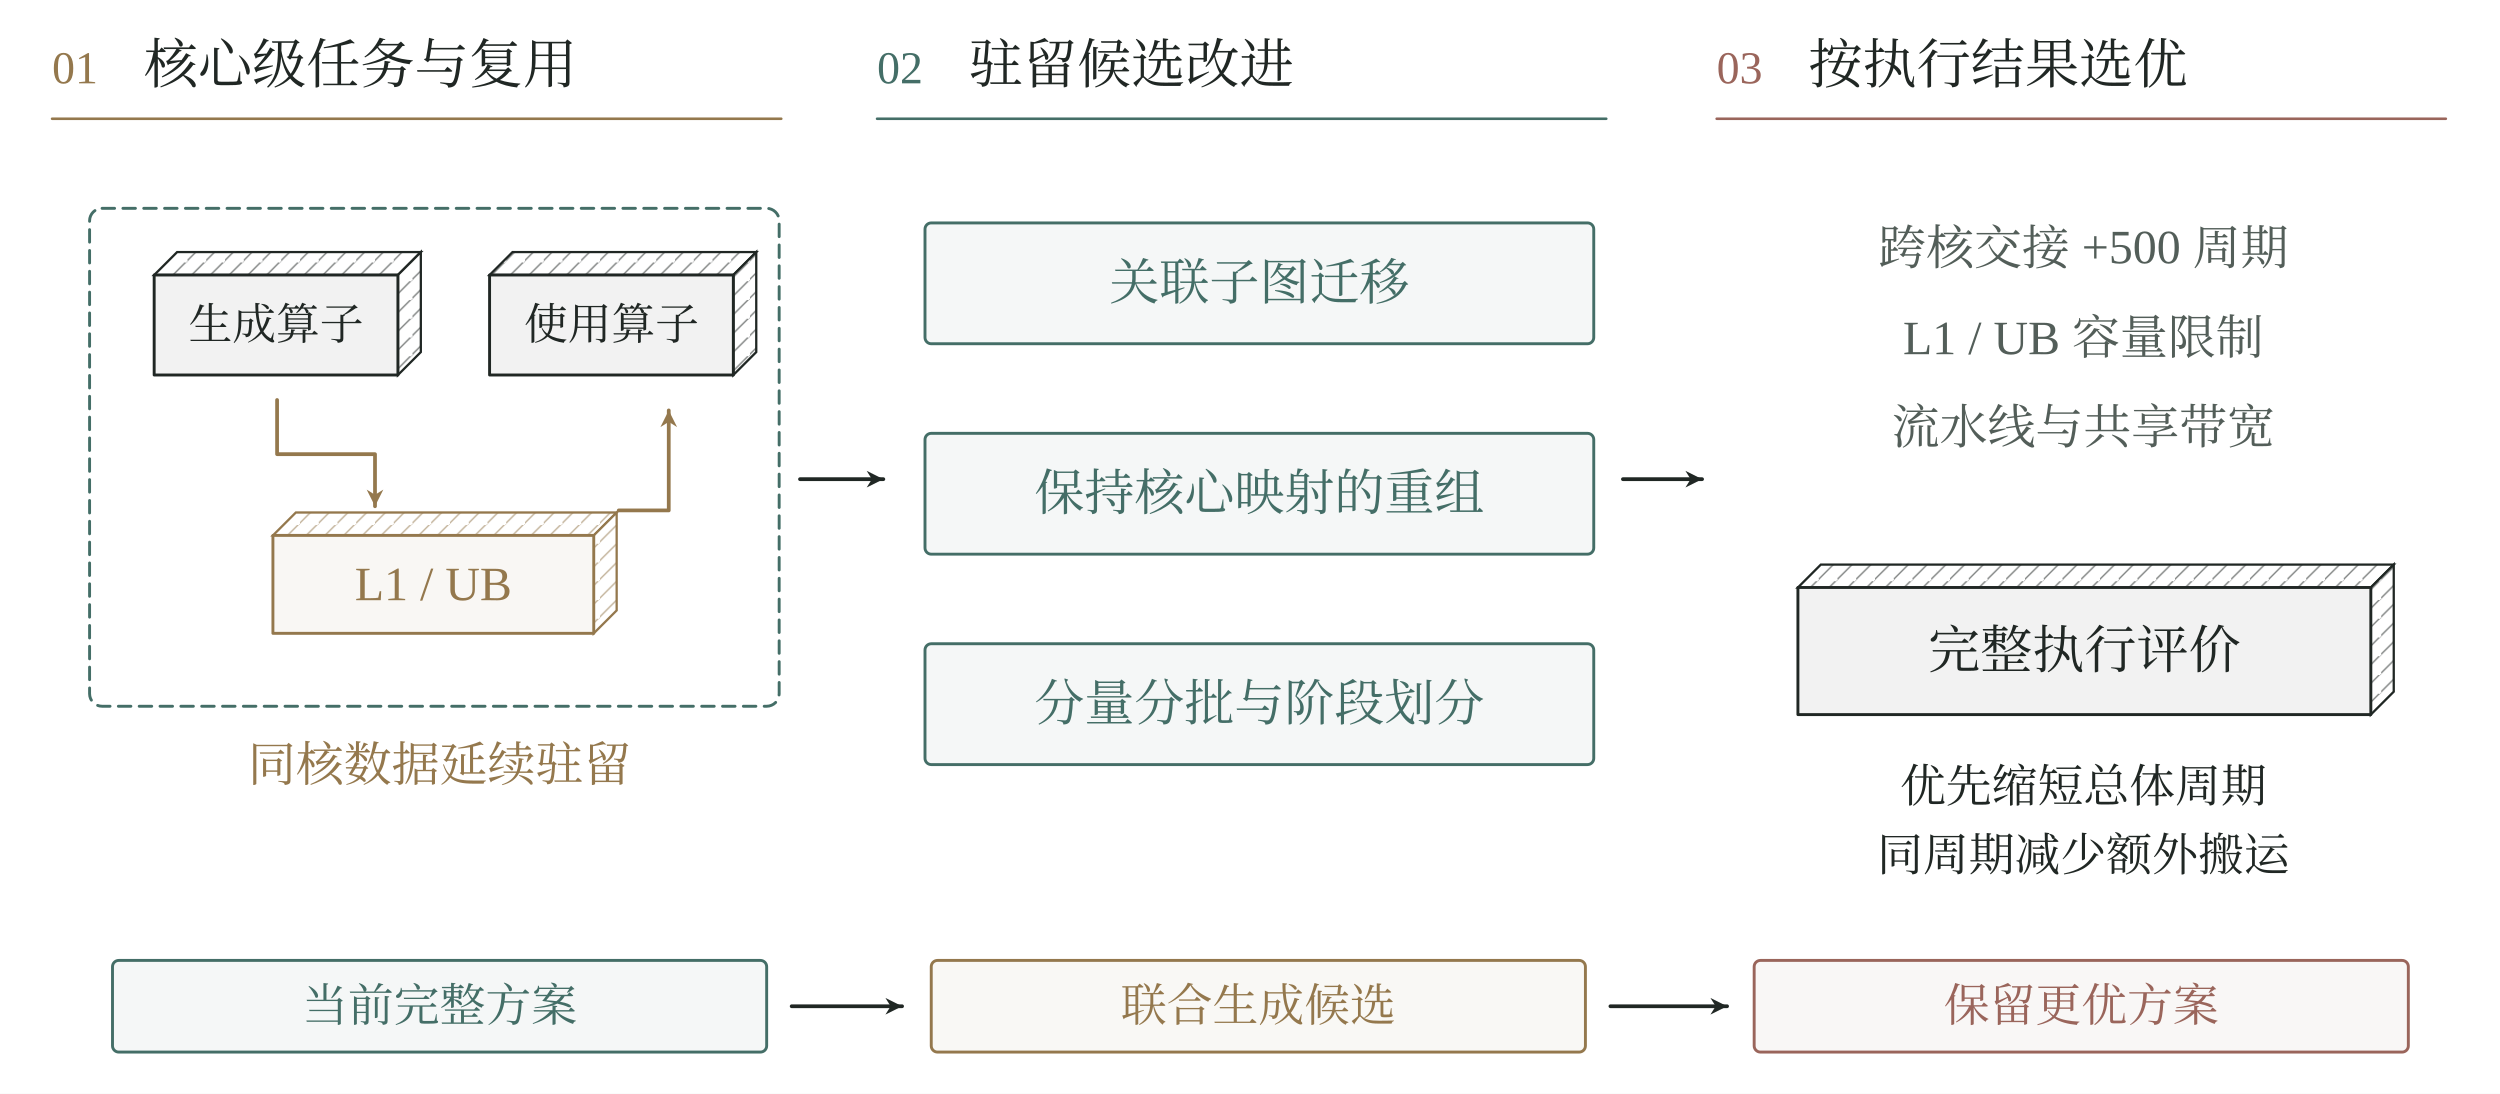
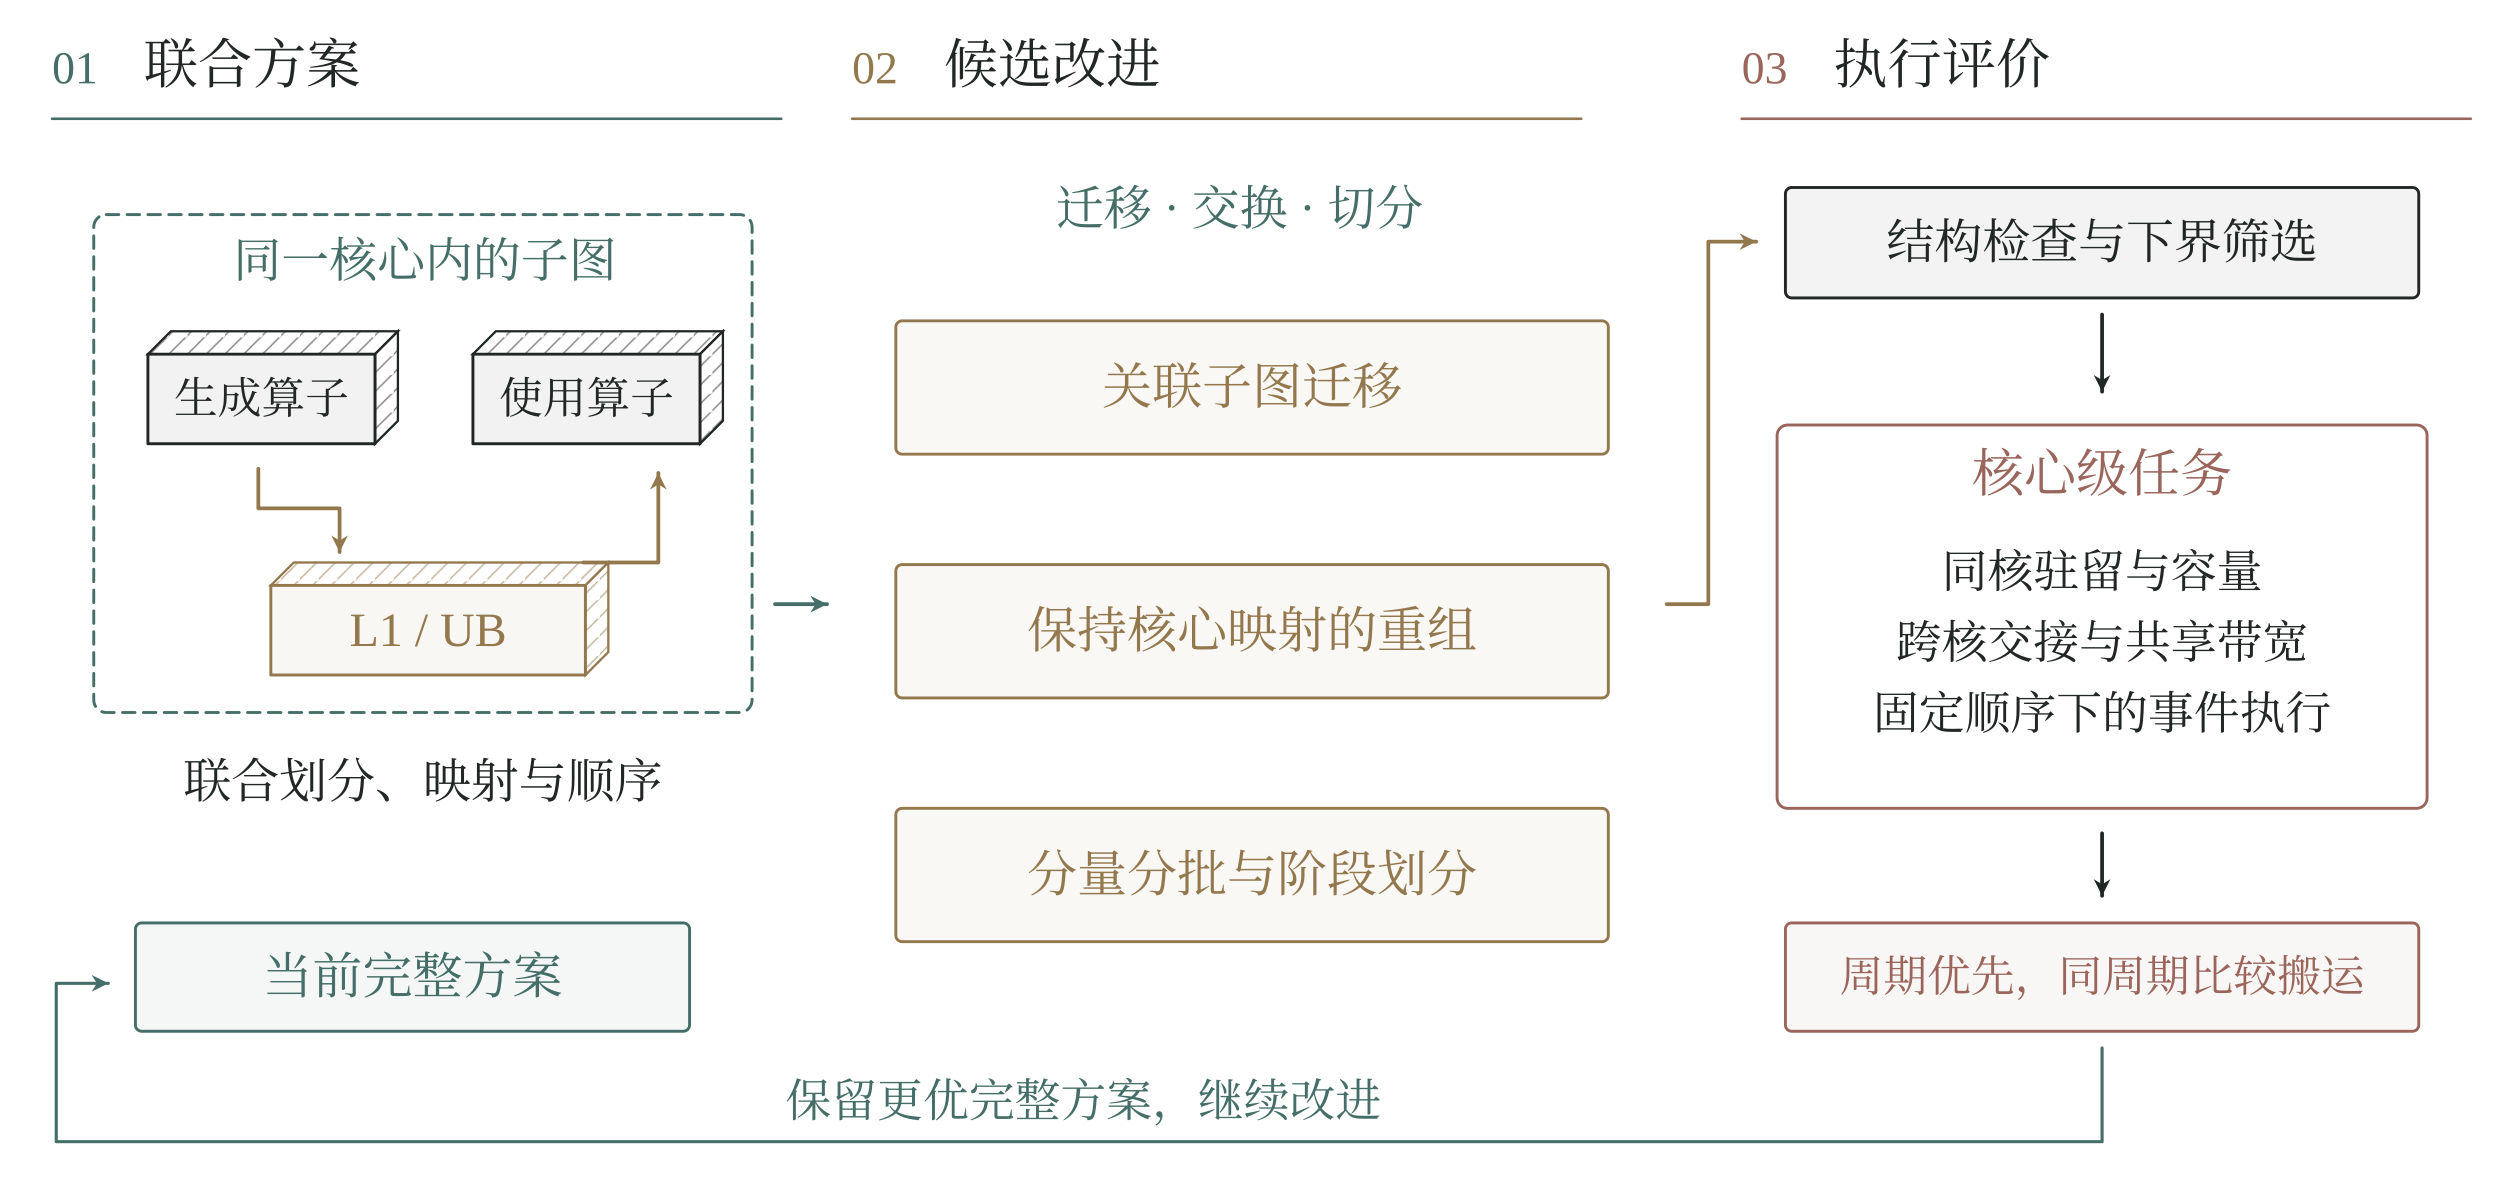
- <svg xmlns="http://www.w3.org/2000/svg" viewBox="0 0 1200 525" width="162mm" height="70.875mm">
+ <svg xmlns="http://www.w3.org/2000/svg" viewBox="0 0 1200 575" width="162mm" height="77.625mm">
  <defs>
    <style>text {font-family:'Times New Roman','SimSun','Noto Serif CJK SC',serif;fill:#202724;} .label {font-size:23px;} path,line,polyline,rect,ellipse {stroke-linecap:round;stroke-linejoin:round;}</style>
    <marker id="arrow-ink" viewBox="0 0 10 10" refX="9" refY="5" markerWidth="10" markerHeight="10" orient="auto" markerUnits="userSpaceOnUse">
      <path d="M1,1 L9,5 L1,9 L3.5,5 Z" fill="#202724" stroke="none" />
    </marker>
    <pattern id="hatch-ink" patternUnits="userSpaceOnUse" width="9" height="9">
      <path d="M-1,9 L9,-1 M8,10 L10,8" fill="none" stroke="#202724" stroke-width=".7" opacity=".55" />
    </pattern>
    <marker id="arrow-s" viewBox="0 0 10 10" refX="9" refY="5" markerWidth="10" markerHeight="10" orient="auto" markerUnits="userSpaceOnUse">
      <path d="M1,1 L9,5 L1,9 L3.5,5 Z" fill="#446E67" stroke="none" />
    </marker>
    <pattern id="hatch-s" patternUnits="userSpaceOnUse" width="9" height="9">
      <path d="M-1,9 L9,-1 M8,10 L10,8" fill="none" stroke="#446E67" stroke-width=".7" opacity=".55" />
    </pattern>
    <marker id="arrow-m" viewBox="0 0 10 10" refX="9" refY="5" markerWidth="10" markerHeight="10" orient="auto" markerUnits="userSpaceOnUse">
      <path d="M1,1 L9,5 L1,9 L3.5,5 Z" fill="#94784D" stroke="none" />
    </marker>
    <pattern id="hatch-m" patternUnits="userSpaceOnUse" width="9" height="9">
      <path d="M-1,9 L9,-1 M8,10 L10,8" fill="none" stroke="#94784D" stroke-width=".7" opacity=".55" />
    </pattern>
    <marker id="arrow-f" viewBox="0 0 10 10" refX="9" refY="5" markerWidth="10" markerHeight="10" orient="auto" markerUnits="userSpaceOnUse">
      <path d="M1,1 L9,5 L1,9 L3.5,5 Z" fill="#9A655B" stroke="none" />
    </marker>
    <pattern id="hatch-f" patternUnits="userSpaceOnUse" width="9" height="9">
      <path d="M-1,9 L9,-1 M8,10 L10,8" fill="none" stroke="#9A655B" stroke-width=".7" opacity=".55" />
    </pattern>
  </defs>
-   <rect x="0" y="0" width="1200" height="525" fill="white" stroke="none" />
-   <text x="25" y="40" font-size="22" fill="#94784D" text-anchor="start" id="q2_overview-label-1" style="fill:#94784D">01</text>
-   <text x="69" y="40" font-size="26" fill="#202724" text-anchor="start" id="q2_overview-label-2" style="fill:#202724">核心级任务与复用</text>
-   <line x1="25" y1="57" x2="375" y2="57" stroke="#94784D" stroke-width="1.25" />
-   <text x="421" y="40" font-size="22" fill="#446E67" text-anchor="start" id="q2_overview-label-3" style="fill:#446E67">02</text>
-   <text x="465" y="40" font-size="26" fill="#202724" text-anchor="start" id="q2_overview-label-4" style="fill:#202724">驻留候选改进</text>
-   <line x1="421" y1="57" x2="771" y2="57" stroke="#446E67" stroke-width="1.25" />
-   <text x="824" y="40" font-size="22" fill="#9A655B" text-anchor="start" id="q2_overview-label-5" style="fill:#9A655B">03</text>
-   <text x="868" y="40" font-size="26" fill="#202724" text-anchor="start" id="q2_overview-label-6" style="fill:#202724">按执行结果选优</text>
-   <line x1="824" y1="57" x2="1174" y2="57" stroke="#9A655B" stroke-width="1.25" />
-   <rect x="43" y="100" width="331" height="239" fill="none" stroke="#446E67" stroke-width="1.4" stroke-dasharray="6 4" rx="6" />
-   <polygon points="74,132 85,121 202,121 191,132" fill="white" stroke="#202724" stroke-width="1.1" />
-   <polygon points="74,132 85,121 202,121 191,132" fill="url(#hatch-ink)" stroke="none" />
-   <polygon points="191,132 202,121 202,169 191,180" fill="white" stroke="#202724" stroke-width="1.1" />
-   <polygon points="191,132 202,121 202,169 191,180" fill="url(#hatch-ink)" stroke="none" />
-   <rect x="74" y="132" width="117" height="48" fill="#f2f2f2" stroke="#202724" stroke-width="1.4" rx="0" />
-   <text x="132.5" y="162.93" font-size="21" fill="#202724" text-anchor="middle" id="q2_overview-label-7" style="fill:#202724">生成算子</text>
-   <polygon points="235,132 246,121 363,121 352,132" fill="white" stroke="#202724" stroke-width="1.1" />
-   <polygon points="235,132 246,121 363,121 352,132" fill="url(#hatch-ink)" stroke="none" />
-   <polygon points="352,132 363,121 363,169 352,180" fill="white" stroke="#202724" stroke-width="1.1" />
-   <polygon points="352,132 363,121 363,169 352,180" fill="url(#hatch-ink)" stroke="none" />
-   <rect x="235" y="132" width="117" height="48" fill="#f2f2f2" stroke="#202724" stroke-width="1.4" rx="0" />
-   <text x="293.5" y="162.93" font-size="21" fill="#202724" text-anchor="middle" id="q2_overview-label-8" style="fill:#202724">使用算子</text>
-   <polygon points="131,257 142,246 296,246 285,257" fill="white" stroke="#94784D" stroke-width="1.1" />
-   <polygon points="131,257 142,246 296,246 285,257" fill="url(#hatch-m)" stroke="none" />
-   <polygon points="285,257 296,246 296,293 285,304" fill="white" stroke="#94784D" stroke-width="1.1" />
-   <polygon points="285,257 296,246 296,293 285,304" fill="url(#hatch-m)" stroke="none" />
-   <rect x="131" y="257" width="154" height="47" fill="#f9f7f4" stroke="#94784D" stroke-width="1.4" rx="0" />
-   <text x="208.0" y="288.09" font-size="23" fill="#94784D" text-anchor="middle" id="q2_overview-label-9" style="fill:#94784D">L1 / UB</text>
-   <path d="M133,192 L133,218 L180,218 L180,243" fill="none" stroke="#94784D" stroke-width="1.8" marker-end="url(#arrow-m)" />
-   <path d="M297,245 L321,245 L321,197" fill="none" stroke="#94784D" stroke-width="1.8" marker-end="url(#arrow-m)" />
-   <text x="211" y="375" font-size="23" fill="#94784D" text-anchor="middle" id="q2_overview-label-10" style="fill:#94784D">同核数据延续驻留</text>
-   <rect x="444" y="107" width="321" height="58" fill="#f5f7f7" stroke="#446E67" stroke-width="1.4" rx="3" />
-   <text x="604.5" y="143.92" font-size="24" fill="#446E67" text-anchor="middle" id="q2_overview-label-11" style="fill:#446E67">关联子图迁移</text>
-   <rect x="444" y="208" width="321" height="58" fill="#f5f7f7" stroke="#446E67" stroke-width="1.4" rx="3" />
-   <text x="604.5" y="244.92" font-size="24" fill="#446E67" text-anchor="middle" id="q2_overview-label-12" style="fill:#446E67">保持核心映射的重组</text>
-   <rect x="444" y="309" width="321" height="58" fill="#f5f7f7" stroke="#446E67" stroke-width="1.4" rx="3" />
-   <text x="604.5" y="345.92" font-size="24" fill="#446E67" text-anchor="middle" id="q2_overview-label-13" style="fill:#446E67">分量分批与阶段划分</text>
-   <text x="1000" y="127" font-size="23" fill="#535E59" text-anchor="middle" id="q2_overview-label-14" style="fill:#535E59">跨核交接 +500 周期</text>
-   <text x="1000" y="170" font-size="23" fill="#535E59" text-anchor="middle" id="q2_overview-label-15" style="fill:#535E59">L1 / UB 容量限制</text>
-   <text x="1000" y="213" font-size="23" fill="#535E59" text-anchor="middle" id="q2_overview-label-16" style="fill:#535E59">流水线与共享带宽</text>
-   <polygon points="863,282 874,271 1149,271 1138,282" fill="white" stroke="#202724" stroke-width="1.1" />
-   <polygon points="863,282 874,271 1149,271 1138,282" fill="url(#hatch-ink)" stroke="none" />
-   <polygon points="1138,282 1149,271 1149,332 1138,343" fill="white" stroke="#202724" stroke-width="1.1" />
-   <polygon points="1138,282 1149,271 1149,332 1138,343" fill="url(#hatch-ink)" stroke="none" />
-   <rect x="863" y="282" width="275" height="61" fill="#f2f2f2" stroke="#202724" stroke-width="1.4" rx="0" />
-   <text x="1000.5" y="320.75" font-size="25" fill="#202724" text-anchor="middle" id="q2_overview-label-17" style="fill:#202724">完整执行评价</text>
-   <text x="1000" y="385" font-size="22" fill="#202724" text-anchor="middle" id="q2_overview-label-18" style="fill:#202724">优先缩短总体周期</text>
-   <text x="1000" y="418" font-size="22" fill="#202724" text-anchor="middle" id="q2_overview-label-19" style="fill:#202724">同周期减少额外搬运</text>
-   <path d="M384,230 L424,230" fill="none" stroke="#202724" stroke-width="1.8" marker-end="url(#arrow-ink)" />
-   <path d="M779,230 L817,230" fill="none" stroke="#202724" stroke-width="1.8" marker-end="url(#arrow-ink)" />
-   <rect x="54" y="461" width="314" height="44" fill="#f5f7f7" stroke="#446E67" stroke-width="1.4" rx="3" />
-   <text x="211.0" y="490.26" font-size="22" fill="#446E67" text-anchor="middle" id="q2_overview-label-20" style="fill:#446E67">当前完整方案</text>
-   <rect x="447" y="461" width="314" height="44" fill="#f9f8f5" stroke="#94784D" stroke-width="1.4" rx="3" />
-   <text x="604.0" y="490.26" font-size="22" fill="#94784D" text-anchor="middle" id="q2_overview-label-21" style="fill:#94784D">联合生成候选</text>
-   <rect x="842" y="461" width="314" height="44" fill="#f9f7f6" stroke="#9A655B" stroke-width="1.4" rx="3" />
-   <text x="999.0" y="490.26" font-size="22" fill="#9A655B" text-anchor="middle" id="q2_overview-label-22" style="fill:#9A655B">保留更优方案</text>
-   <path d="M380,483 L433,483" fill="none" stroke="#202724" stroke-width="1.8" marker-end="url(#arrow-ink)" />
-   <path d="M773,483 L829,483" fill="none" stroke="#202724" stroke-width="1.8" marker-end="url(#arrow-ink)" />
+   <rect x="0" y="0" width="1200" height="575" fill="white" stroke="none" />
+   <text x="25" y="40" font-size="22" fill="#446E67" text-anchor="start" id="q2_overview-label-1" style="fill:#446E67">01</text>
+   <text x="69" y="40" font-size="26" fill="#202724" text-anchor="start" id="q2_overview-label-2" style="fill:#202724">联合方案</text>
+   <line x1="25" y1="57" x2="375" y2="57" stroke="#446E67" stroke-width="1.25" />
+   <text x="409" y="40" font-size="22" fill="#94784D" text-anchor="start" id="q2_overview-label-3" style="fill:#94784D">02</text>
+   <text x="453" y="40" font-size="26" fill="#202724" text-anchor="start" id="q2_overview-label-4" style="fill:#202724">候选改进</text>
+   <line x1="409" y1="57" x2="759" y2="57" stroke="#94784D" stroke-width="1.25" />
+   <text x="836" y="40" font-size="22" fill="#9A655B" text-anchor="start" id="q2_overview-label-5" style="fill:#9A655B">03</text>
+   <text x="880" y="40" font-size="26" fill="#202724" text-anchor="start" id="q2_overview-label-6" style="fill:#202724">执行评价</text>
+   <line x1="836" y1="57" x2="1186" y2="57" stroke="#9A655B" stroke-width="1.25" />
+   <path d="M372,290 L397,290" fill="none" stroke="#446E67" stroke-width="1.8" marker-end="url(#arrow-s)" />
+   <path d="M800,290 L820,290 L820,116 L843,116" fill="none" stroke="#94784D" stroke-width="1.8" marker-end="url(#arrow-m)" />
+   <rect x="857" y="90" width="304" height="53" fill="#f3f3f3" stroke="#202724" stroke-width="1.4" rx="3" />
+   <text x="1009.0" y="124.09" font-size="23" fill="#202724" text-anchor="middle" id="q2_overview-label-7" style="fill:#202724">结构检查与下界筛选</text>
+   <path d="M1009,151 L1009,188" fill="none" stroke="#202724" stroke-width="1.8" marker-end="url(#arrow-ink)" />
+   <rect x="853" y="204" width="312" height="184" fill="none" stroke="#9A655B" stroke-width="1.4" rx="5" />
+   <text x="1009" y="236" font-size="25" fill="#9A655B" text-anchor="middle" id="q2_overview-label-8" style="fill:#9A655B">核心级任务</text>
+   <text x="1009" y="282" font-size="22" fill="#202724" text-anchor="middle" id="q2_overview-label-9" style="fill:#202724">同核驻留与容量</text>
+   <text x="1009" y="316" font-size="22" fill="#202724" text-anchor="middle" id="q2_overview-label-10" style="fill:#202724">跨核交接与共享带宽</text>
+   <text x="1009" y="350" font-size="22" fill="#202724" text-anchor="middle" id="q2_overview-label-11" style="fill:#202724">固定顺序下的事件执行</text>
+   <path d="M1009,400 L1009,430" fill="none" stroke="#202724" stroke-width="1.8" marker-end="url(#arrow-ink)" />
+   <rect x="857" y="443" width="304" height="52" fill="#f9f7f6" stroke="#9A655B" stroke-width="1.4" rx="3" />
+   <text x="1009.0" y="475.93" font-size="21" fill="#9A655B" text-anchor="middle" id="q2_overview-label-12" style="fill:#9A655B">周期优先，同周期比较搬运</text>
+   <path d="M1009,503 L1009,548 L27,548 L27,472 L52,472" fill="none" stroke="#446E67" stroke-width="1.5" marker-end="url(#arrow-s)" />
+   <text x="520" y="536" font-size="22" fill="#446E67" text-anchor="middle" id="q2_overview-label-13" style="fill:#446E67">保留更优完整方案，继续改进</text>
+   <rect x="45" y="103" width="316" height="239" fill="none" stroke="#446E67" stroke-width="1.4" stroke-dasharray="6 4" rx="6" />
+   <text x="204" y="133" font-size="23" fill="#446E67" text-anchor="middle" id="q2_overview-label-14" style="fill:#446E67">同一核心内的子图</text>
+   <polygon points="71,170 82,159 191,159 180,170" fill="white" stroke="#202724" stroke-width="1.1" />
+   <polygon points="71,170 82,159 191,159 180,170" fill="url(#hatch-ink)" stroke="none" />
+   <polygon points="180,170 191,159 191,202 180,213" fill="white" stroke="#202724" stroke-width="1.1" />
+   <polygon points="180,170 191,159 191,202 180,213" fill="url(#hatch-ink)" stroke="none" />
+   <rect x="71" y="170" width="109" height="43" fill="#f2f2f2" stroke="#202724" stroke-width="1.4" rx="0" />
+   <text x="125.5" y="198.43" font-size="21" fill="#202724" text-anchor="middle" id="q2_overview-label-15" style="fill:#202724">生成算子</text>
+   <polygon points="227,170 238,159 347,159 336,170" fill="white" stroke="#202724" stroke-width="1.1" />
+   <polygon points="227,170 238,159 347,159 336,170" fill="url(#hatch-ink)" stroke="none" />
+   <polygon points="336,170 347,159 347,202 336,213" fill="white" stroke="#202724" stroke-width="1.1" />
+   <polygon points="336,170 347,159 347,202 336,213" fill="url(#hatch-ink)" stroke="none" />
+   <rect x="227" y="170" width="109" height="43" fill="#f2f2f2" stroke="#202724" stroke-width="1.4" rx="0" />
+   <text x="281.5" y="198.43" font-size="21" fill="#202724" text-anchor="middle" id="q2_overview-label-16" style="fill:#202724">使用算子</text>
+   <polygon points="130,281 141,270 292,270 281,281" fill="white" stroke="#94784D" stroke-width="1.1" />
+   <polygon points="130,281 141,270 292,270 281,281" fill="url(#hatch-m)" stroke="none" />
+   <polygon points="281,281 292,270 292,313 281,324" fill="white" stroke="#94784D" stroke-width="1.1" />
+   <polygon points="281,281 292,270 292,313 281,324" fill="url(#hatch-m)" stroke="none" />
+   <rect x="130" y="281" width="151" height="43" fill="#f9f7f4" stroke="#94784D" stroke-width="1.4" rx="0" />
+   <text x="205.5" y="310.09" font-size="23" fill="#94784D" text-anchor="middle" id="q2_overview-label-17" style="fill:#94784D">L1 / UB</text>
+   <path d="M124,225 L124,244 L163,244 L163,265" fill="none" stroke="#94784D" stroke-width="1.8" marker-end="url(#arrow-m)" />
+   <path d="M280,270 L316,270 L316,227" fill="none" stroke="#94784D" stroke-width="1.8" marker-end="url(#arrow-m)" />
+   <text x="203" y="383" font-size="23" fill="#202724" text-anchor="middle" id="q2_overview-label-18" style="fill:#202724">联合划分、映射与顺序</text>
+   <rect x="65" y="443" width="266" height="52" fill="#f5f7f7" stroke="#446E67" stroke-width="1.4" rx="3" />
+   <text x="198.0" y="476.92" font-size="24" fill="#446E67" text-anchor="middle" id="q2_overview-label-19" style="fill:#446E67">当前完整方案</text>
+   <text x="595" y="108" font-size="23" fill="#446E67" text-anchor="middle" id="q2_overview-label-20" style="fill:#446E67">迁移 · 交换 · 切分</text>
+   <rect x="430" y="154" width="342" height="64" fill="#f9f8f5" stroke="#94784D" stroke-width="1.4" rx="3" />
+   <text x="601.0" y="193.92" font-size="24" fill="#94784D" text-anchor="middle" id="q2_overview-label-21" style="fill:#94784D">关联子图迁移</text>
+   <rect x="430" y="271" width="342" height="64" fill="#f9f8f5" stroke="#94784D" stroke-width="1.4" rx="3" />
+   <text x="601.0" y="310.92" font-size="24" fill="#94784D" text-anchor="middle" id="q2_overview-label-22" style="fill:#94784D">保持核心映射的重组</text>
+   <rect x="430" y="388" width="342" height="64" fill="#f9f8f5" stroke="#94784D" stroke-width="1.4" rx="3" />
+   <text x="601.0" y="427.92" font-size="24" fill="#94784D" text-anchor="middle" id="q2_overview-label-23" style="fill:#94784D">分量分批与阶段划分</text>
</svg>
